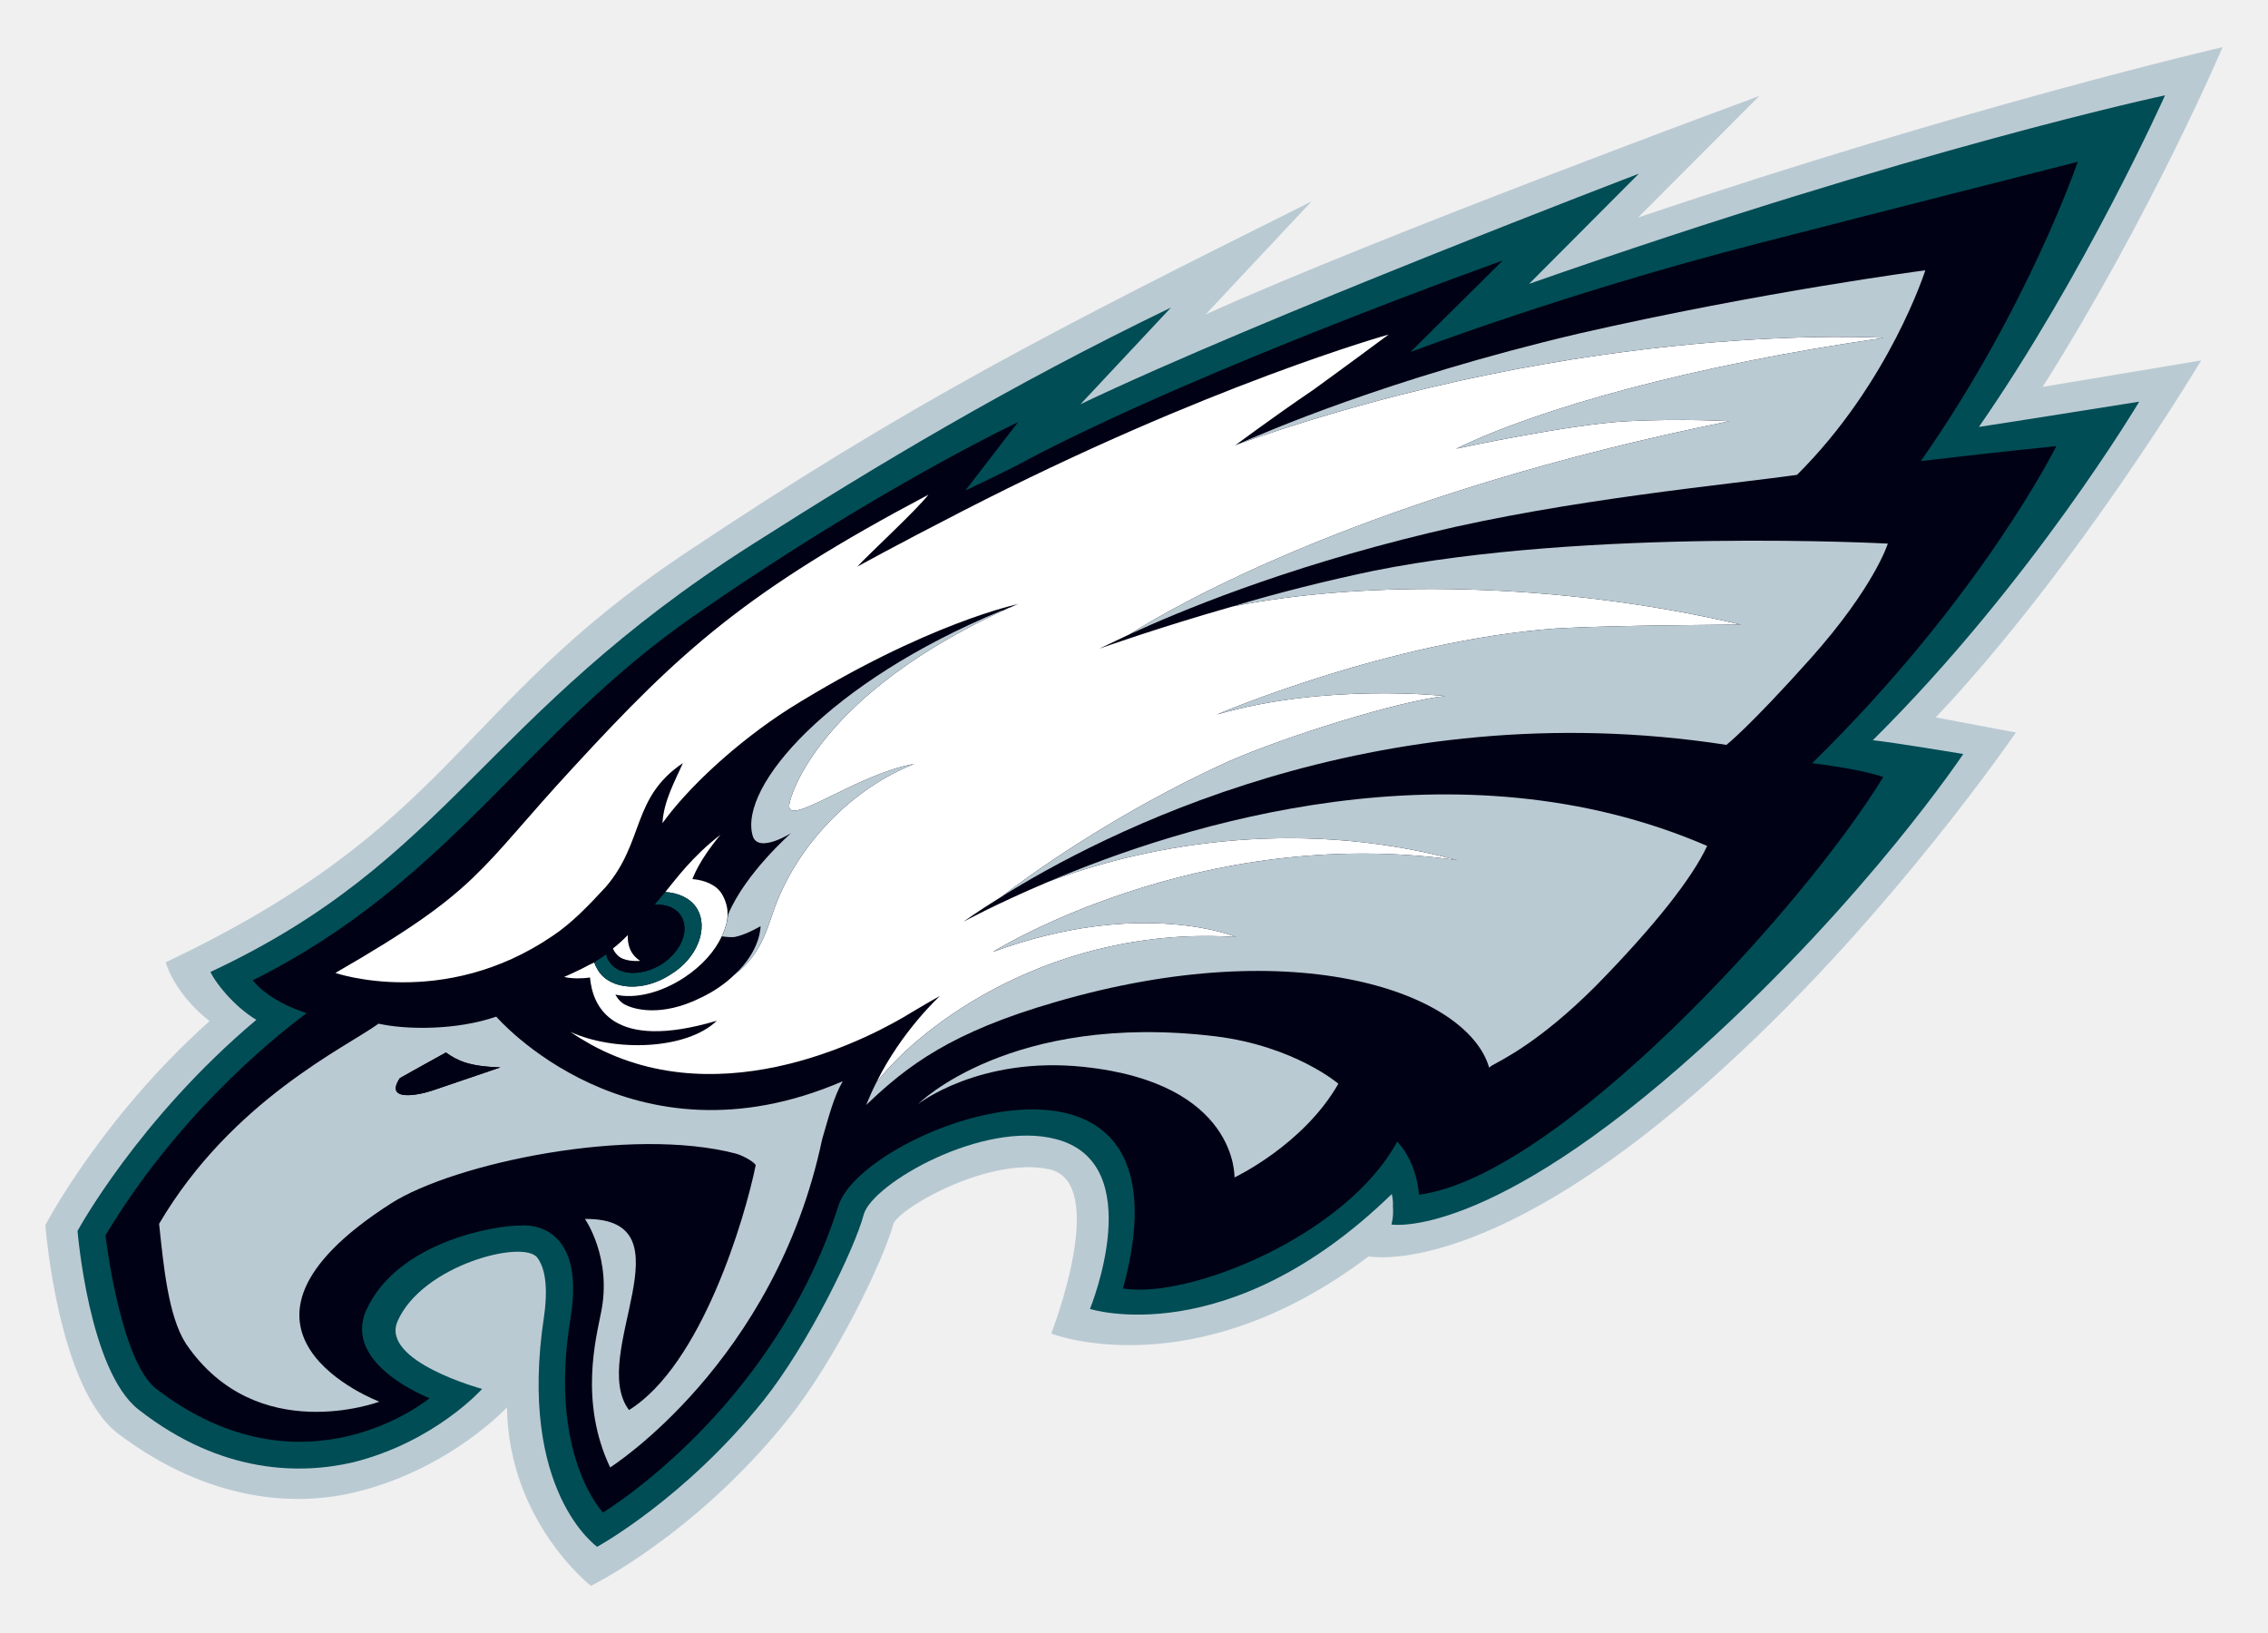
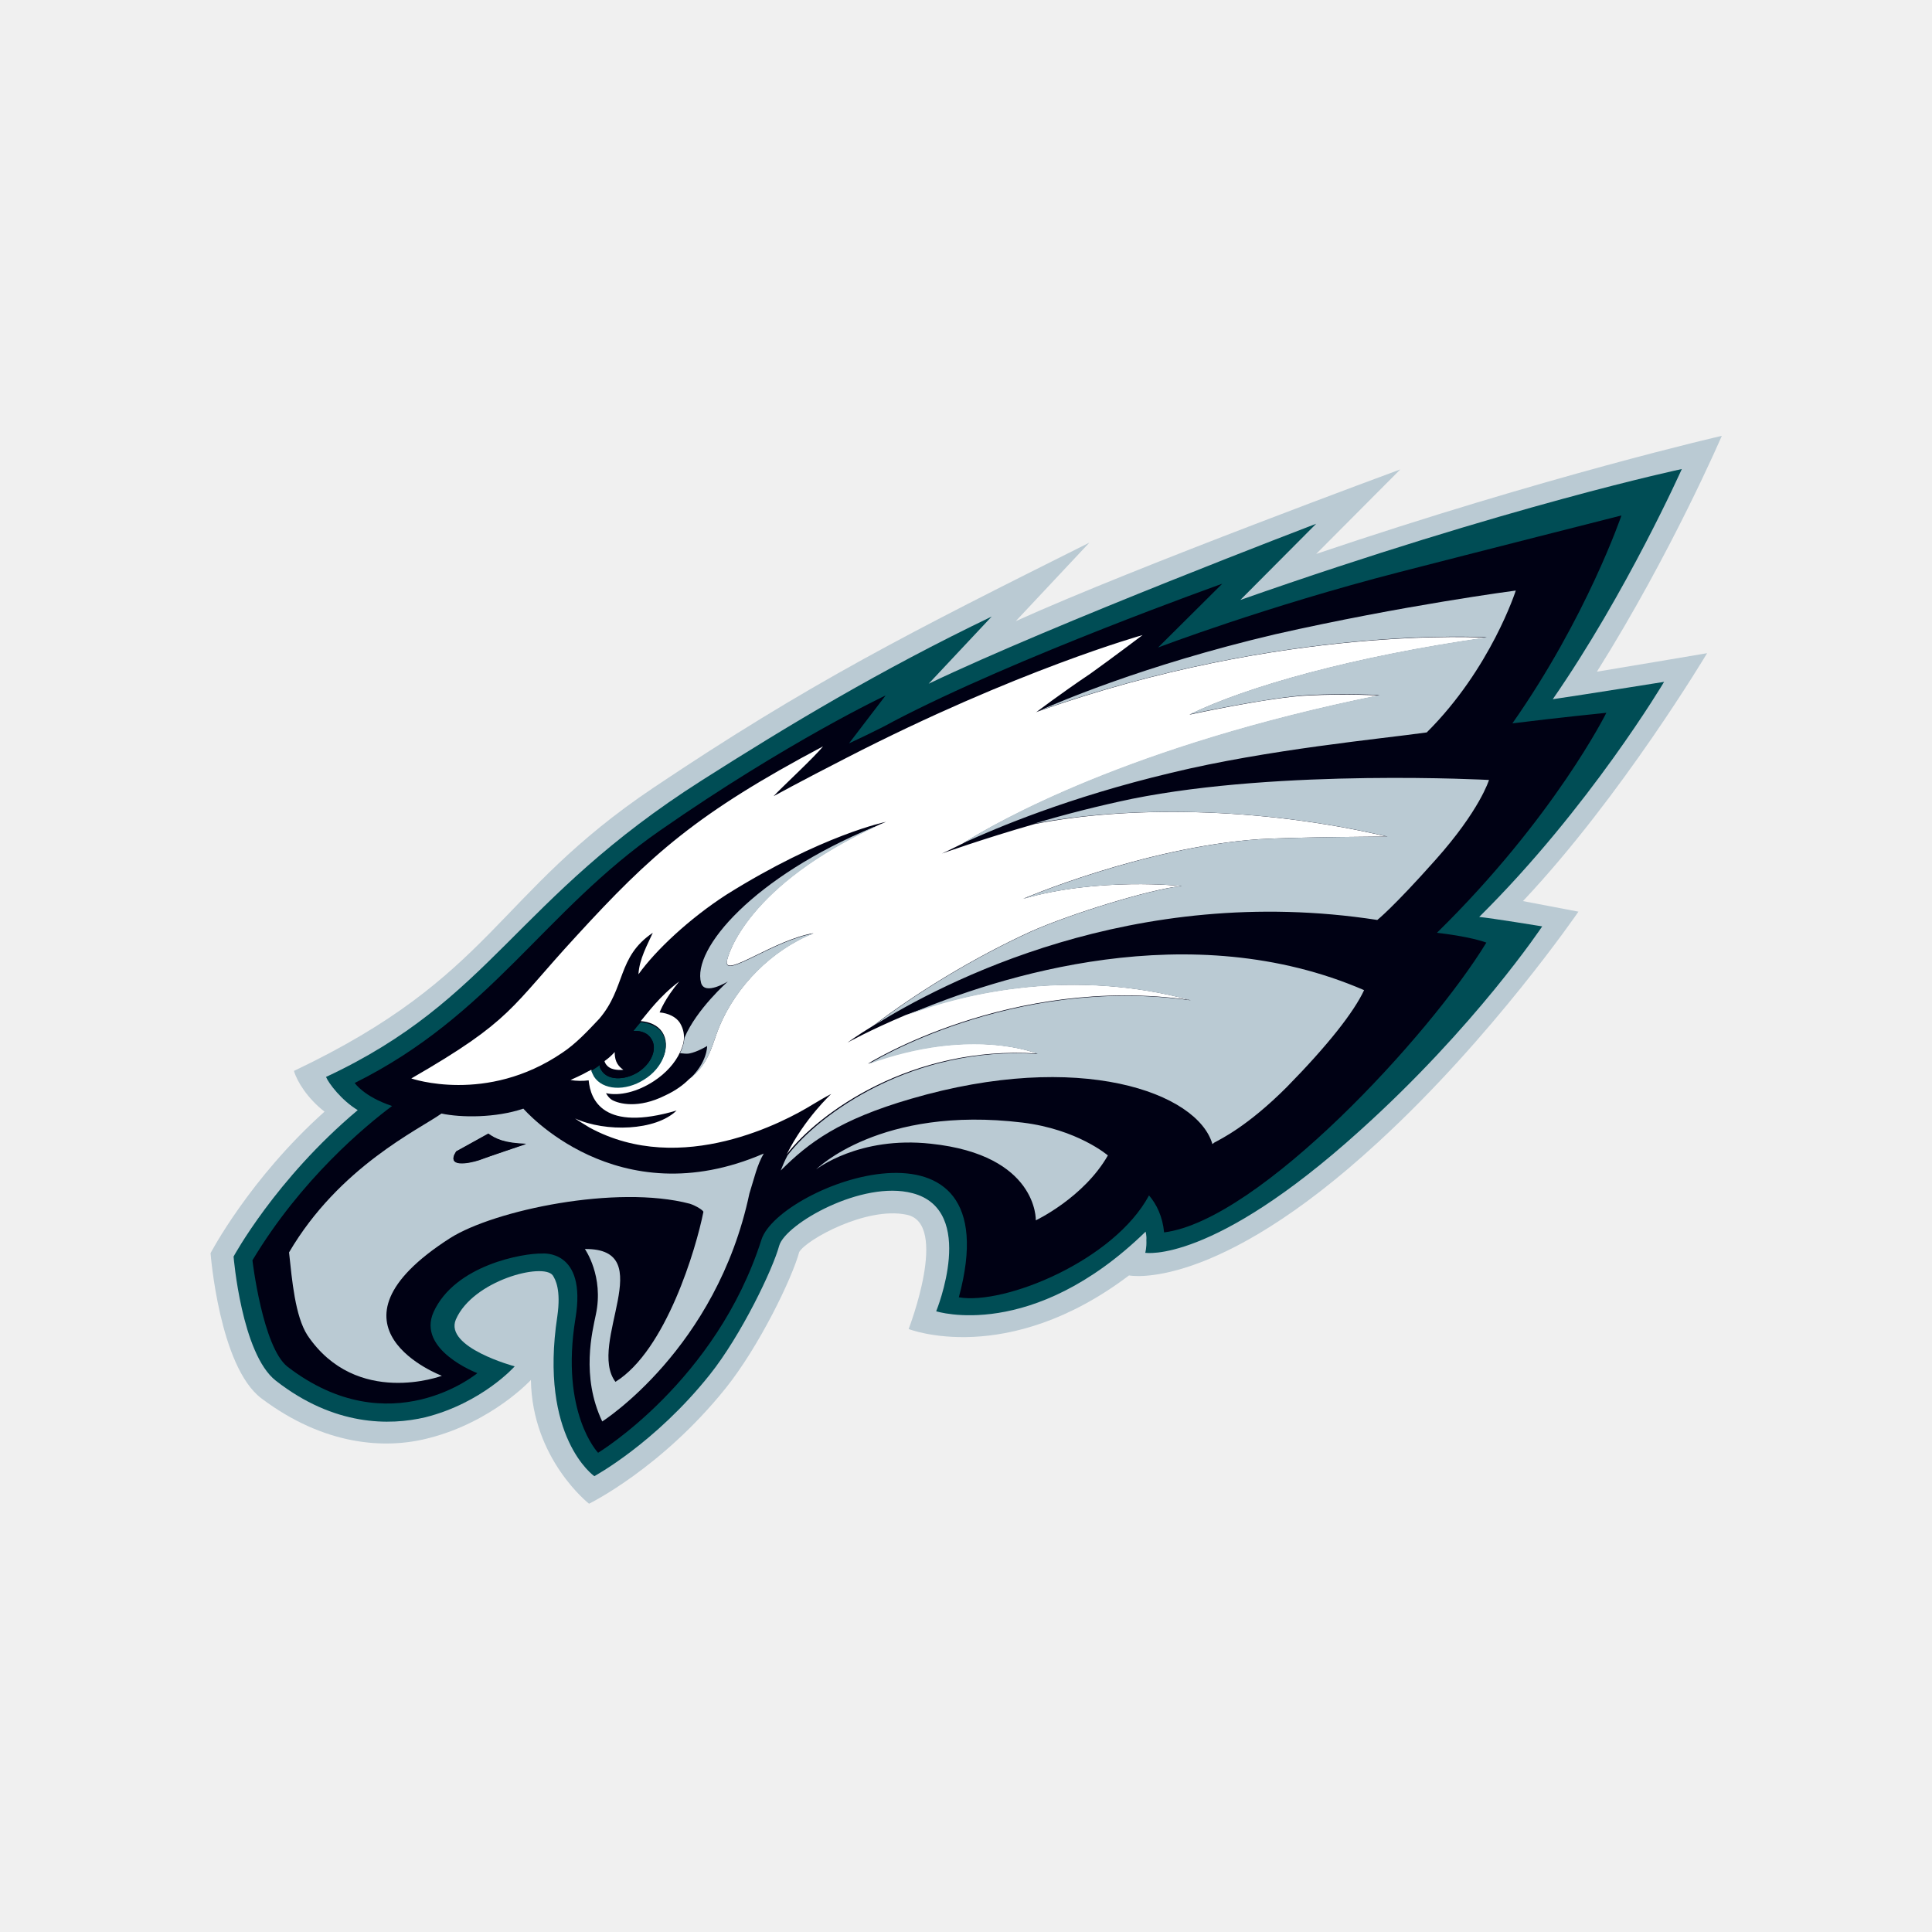
- <svg xmlns="http://www.w3.org/2000/svg" version="1.1" id="Layer_1" x="0px" y="0px" width="250px" height="180px" viewBox="0 0 250 180" enable-background="new 0 0 250 180" xml:space="preserve">
+ <svg xmlns="http://www.w3.org/2000/svg" width="512" height="512" viewBox="0 0 512 512">
  <g>
-     <path fill="#BACAD3" d="M144.571,22.2L132.89,34.66c19.215-8.691,61.042-24.085,61.042-24.085l-13.37,13.403   C217.216,11.603,245,5.196,245,5.196s-7.933,18.625-19.837,37.444c2.304-0.379,17.468-2.91,17.468-2.91   s-13.534,22.696-29.253,39.346l8.829,1.666c0,0-13.65,19.98-31.817,36.598c-25.995,23.969-39.528,21.146-39.528,21.146   c-19.386,14.656-34.983,8.507-34.983,8.507s6.559-16.826-0.335-18.127c-6.372-1.315-15.874,3.938-17.034,5.946   c-1.159,4.208-6.334,14.979-11.665,21.637c-10.24,12.783-21.708,18.355-21.708,18.355s-9.072-7.044-9.254-19.676   c0,0-6.112,6.627-16.201,9.219c-7.082,1.878-16.736,1.147-26.605-6.273C6.354,153.028,5,135.036,5,135.036   s6.145-11.803,18.099-22.484c-2.704-2.098-4.348-4.788-4.829-6.482C50.079,90.967,50.06,78.066,75.3,61.128   C100.25,44.433,115.924,36.5,144.571,22.2" />
-     <path fill="#004D55" d="M129.076,33.901L119.1,44.557c19.791-9.455,61.548-25.411,61.548-25.411l-12.1,12.144   c42.853-15.02,70.102-20.781,70.102-20.781s-8.773,19.615-20.516,36.549c5.67-0.868,17.67-2.784,17.67-2.784   s-11.877,19.989-29.372,37.323c1.914,0.171,9.978,1.513,9.978,1.513s-10.572,15.868-28.983,32.498   c-23.475,21.231-34.054,19.363-34.054,19.363s0.265-0.785,0.167-2.01c0.046-0.67-0.108-1.285-0.127-1.345   c-18.062,17.56-33.267,12.663-33.267,12.663s6.596-16.083-3.791-18.727c-7.991-2.075-20.154,4.877-21.141,8.301   c-0.991,3.771-6.076,14.262-11.044,20.505c-8.705,10.88-18.345,16.136-18.345,16.136s-8.794-6.103-5.854-25.413   c0.599-4.217-0.277-5.824-0.735-6.442c-1.506-2.069-12.725,0.807-15.42,7.011c-1.883,4.418,9.327,7.445,9.327,7.445   s-5.148,5.805-14.173,8.08c-5.655,1.326-14.462,1.429-23.704-5.808c-5.47-4.278-6.718-19.688-6.718-19.688   s6.673-12.306,19.707-23.267c-2.585-1.559-4.588-4.227-5.061-5.276c26.412-12.339,29.895-28.135,59.669-47.09   C96.705,51.234,111.339,42.456,129.076,33.901" />
-     <path fill="#000114" d="M199.752,84.122c1.061,0.147,5.379,0.67,7.836,1.53c-9.005,14.712-36.051,44.08-51.17,46.033   c-0.224-2.521-1.169-4.509-2.4-5.863c-5.596,10.36-22.963,17.407-30.223,16.203c8.593-31.618-28.548-17.836-31.362-9.166   c-7.166,22.555-25.968,33.857-25.968,33.857s-6.065-6.283-3.593-21.303c1.852-11.067-5.31-10.331-5.31-10.331   c-2.906-0.071-13.768,1.786-17.174,9.305c-2.717,6.029,6.966,9.73,6.966,9.73s-13.853,11.479-30.151-1.047   c-3.977-3.13-5.577-16.899-5.577-16.899c7.721-12.871,17.926-21.33,22.171-24.493c-4.515-1.486-5.922-3.629-5.922-3.629   C49.555,97.251,57.92,80.789,76.361,67.982c20.321-14.147,35.858-21.448,35.858-21.448l-5.814,7.537c0,0,4.898-2.298,6.998-3.473   c19.388-10.172,52.243-21.881,52.243-21.881l-10.193,10.098c0,0,16.951-6.485,38.358-11.984   c11.382-2.935,35.216-8.995,35.216-8.995s-5.519,16.176-17.3,32.991c7.196-0.869,14.938-1.65,14.938-1.65   S218.421,65.834,199.752,84.122" />
-     <path fill="#000114" d="M111.213,67.017c-0.263,0.115-0.428,0.2-0.702,0.342c0.228-0.142,0.41-0.235,0.639-0.331L111.213,67.017" />
-     <path fill="#000114" d="M110.336,67.333c0.11,0.035,0.11,0.035,0.175,0.026C110.446,67.368,110.446,67.368,110.336,67.333" />
-     <path fill="#FFFFFF" d="M136.276,103.288c0,0-10.428-4.379-26.826,1.633c0,0,22.517-14.147,51.182-10.111   c-18.59-4.979-35.332-1.311-45.158,2.421c-5.787,2.455-9.248,4.356-9.248,4.356s1.457-1.074,4.211-2.777   c6.647-5.095,15.824-10.712,24.89-14.836c6.309-2.793,18.882-6.716,23.996-7.251c0,0-13.157-1.467-25.184,2.037   c0,0,18.953-8.143,37.425-9.49c6.22-0.364,20.351-0.418,20.351-0.418c-20.426-4.793-41.593-4.879-56.036-2.004   c-8.172,2.321-14.696,4.649-14.696,4.649s1.178-0.562,3.353-1.592c5.153-3.262,26.455-15.484,66.088-23.474   c0,0-5.032-0.317-11.243-0.002c-6.321,0.324-18.865,3.029-18.865,3.029c9.065-4.424,26.086-9.208,47.146-12.215   c0,0-32.241-2.071-71.139,11.693c-0.366,0.141-0.494,0.253-0.494,0.253s4.043-3.035,8.746-6.227   c3.353-2.425,8.297-6.088,8.297-6.088s-19.97,5.568-46.96,19.455c-7.59,3.894-11.616,6.135-11.616,6.135   c1.177-1.302,6.558-6.255,7.84-7.936C82.311,65.12,75.014,71.731,63.191,84.591c-10.618,11.474-10.116,13.387-26.223,22.653   c0,0,11.93,4.111,23.943-4.081c2.088-1.378,4.01-3.389,5.88-5.416c4.255-4.974,2.815-9.829,8.486-13.634   c-0.832,1.886-2.136,4.202-2.251,6.62c2.7-3.776,8.014-8.81,13.96-12.617c15.221-9.504,25.316-11.546,25.316-11.546   c-0.449,0.117-0.748,0.341-1.151,0.458c-20.721,9.423-24.053,20.538-24.158,21.725c-0.198,2.482,7.496-3.453,13.778-4.545   c-6.649,2.623-12.285,8.378-14.998,14.865c-1.15,2.746-1.486,5.813-4.801,8.355c-0.926,0.896-2.109,1.783-3.746,2.56   c-4.331,2.142-7.384,1.291-8.43,0.697c-0.621-0.352-0.961-1.056-0.961-1.056c2.111,0.507,5-0.172,7.607-1.889   c1.932-1.278,3.365-2.896,4.115-4.532c0.4-0.925,1.218-2.616,0.021-4.661c-0.6-0.985-1.83-1.53-3.257-1.649   c0.116-0.268,0.764-2.105,3.1-4.886c-3.104,2.366-5.046,5.057-6.087,6.313c1.435,0.092,2.721,0.655,3.442,1.738   c1.407,2.188,0.099,5.571-2.865,7.356c-2.99,1.96-6.635,1.711-7.987-0.458c-0.198-0.338-0.302-0.54-0.426-0.869   c-0.126,0.065-0.327,0.169-0.501,0.236c-0.914,0.52-2.813,1.362-2.813,1.362c0.865,0.199,2.062,0.184,2.85,0.054   c0.289,3.158,2.368,8.217,13.982,4.766c-3.315,3.216-11.284,3.465-16.138,1.229c0.686,0.479,1.427,0.928,2.305,1.422   c14.63,7.994,31.303-1.075,35.361-3.609c1.048-0.61,2.071-1.232,3.066-1.767c0,0-4.207,3.813-7.048,9.606   C101.599,112.79,116.39,101.962,136.276,103.288" />
-     <path fill="#BACAD3" d="M82.962,92.105c0.57,2.042,4.235-0.267,4.235-0.267s-4.99,4.358-6.917,8.915   c-0.072,0.268-0.07,1.123-0.723,2.455c0.525,0.077,1.03,0.116,1.426,0.074c1.303-0.258,2.853-1.195,2.853-1.195   s0.063,2.627-2.864,5.341c3.315-2.543,3.65-5.609,4.801-8.355c2.713-6.487,8.349-12.243,14.998-14.865   c-6.283,1.092-13.976,7.027-13.778,4.545c0.105-1.187,3.437-12.302,24.158-21.725c-0.229,0.096-0.704,0.34-0.814,0.305   C91.369,75.181,81.431,86.672,82.962,92.105" />
-     <path fill="#004D55" d="M75.059,100.949c0.996,1.571,0.042,3.935-2.164,5.353c-2.198,1.343-4.794,1.247-5.751-0.34   c-0.187-0.229-0.281-0.503-0.313-0.786c-0.429,0.337-0.911,0.608-1.332,0.917c0.124,0.329,0.228,0.531,0.426,0.869   c1.352,2.169,4.997,2.418,7.987,0.458c2.964-1.785,4.272-5.168,2.865-7.356c-0.721-1.083-2.007-1.646-3.442-1.738   c-0.344,0.408-0.752,0.873-1.16,1.386C73.443,99.655,74.516,100.076,75.059,100.949" />
-     <path fill="#000114" d="M72.896,106.302c2.205-1.418,3.159-3.781,2.164-5.353c-0.543-0.873-1.616-1.294-2.884-1.238   c-0.804,1.039-1.773,2.257-2.98,3.364c-0.014,0.957,0.183,2.058,1.369,2.835c0,0-1.359,0.145-2.211-0.388   c-0.464-0.316-0.708-0.744-0.786-0.981c-0.264,0.206-0.509,0.491-0.736,0.635c0.032,0.283,0.127,0.558,0.313,0.786   C68.101,107.549,70.698,107.645,72.896,106.302" />
-     <path fill="#FFFFFF" d="M68.353,105.522c0.852,0.532,2.211,0.388,2.211,0.388c-1.187-0.777-1.383-1.878-1.369-2.835   c-0.5,0.512-1.044,1.025-1.627,1.466C67.644,104.778,67.889,105.206,68.353,105.522" />
-     <path fill="#BACAD3" d="M191.916,68.851c0,0-14.131,0.054-20.351,0.418c-18.472,1.348-37.425,9.49-37.425,9.49   c12.026-3.504,25.184-2.037,25.184-2.037c-5.114,0.535-17.688,4.458-23.996,7.251c-9.066,4.124-18.243,9.741-24.89,14.836   c10.652-6.653,41.028-22.705,79.866-16.704c0,0,2.529-1.977,9.255-9.498c7.078-7.934,8.534-12.688,8.534-12.688   s-32.872-1.768-56.662,2.995c-5.125,1.07-10.66,2.448-15.551,3.931C150.323,63.972,171.49,64.057,191.916,68.851" />
-     <path fill="#BACAD3" d="M116.252,110.477c26.829-7.856,45.554-0.959,47.894,7.202c0,0,0.117-0.083,0.271-0.21   c1.07-0.619,5.246-2.547,11.499-8.804c6.525-6.653,10.642-11.925,12.262-15.422c-27.563-11.915-57.863-2.354-72.703,3.987   c9.826-3.731,26.568-7.4,45.158-2.421c-28.665-4.036-51.182,10.111-51.182,10.111c16.398-6.012,26.826-1.633,26.826-1.633   c-19.886-1.326-34.678,9.502-39.713,16.104c-0.403,0.785-0.761,1.618-1.09,2.413C100.069,117.397,104.922,113.759,116.252,110.477" />
-     <path fill="#BACAD3" d="M207.662,37.241c-21.061,3.007-38.081,7.791-47.146,12.215c0,0,12.544-2.705,18.865-3.029   c6.211-0.315,11.243,0.002,11.243,0.002c-39.633,7.99-60.935,20.212-66.088,23.474c5.265-2.417,16.632-7.221,33.013-11.164   c15.351-3.715,33.294-5.366,40.535-6.397c10.211-10.154,14.143-22.547,14.143-22.547s-17.861,2.326-38.202,6.974   c-21.11,4.974-34.794,10.976-37.501,12.166C175.421,35.17,207.662,37.241,207.662,37.241" />
-     <path fill="#BACAD3" d="M101.2,121.696c0,0,6.745-5.311,18.243-4.098c17.023,1.783,16.632,12.187,16.632,12.187   s7.595-3.571,11.452-10.329c0,0-4.807-4.136-13.538-5.226C111.348,111.506,101.2,121.696,101.2,121.696" />
-     <path fill="#BACAD3" d="M55.159,117.654c-3.478-0.102-4.765-0.755-6.007-1.642c-2.884,1.583-5.083,2.834-5.083,2.834   c-1.705,2.569,1.917,1.923,3.593,1.359C49.035,119.73,55.159,117.654,55.159,117.654 M92.891,119.182   c-1.052,1.862-1.521,3.907-2.261,6.373c-5.189,24.679-23.374,36.196-23.374,36.196c-3.42-7.212-1.538-14.315-1.026-16.961   c1.3-6.084-1.754-10.431-1.754-10.431c12.006-0.092,0.303,15.019,4.859,21.064c8.008-4.967,12.792-21.198,13.96-26.961   c0.05-0.212-1.172-1.016-2.151-1.296c-11.642-3.06-31.062,1.045-38.029,5.474c-21.977,14.072-1.298,21.861-1.298,21.861   s-13.524,5.087-21.322-6.391c-1.98-3.072-2.475-8.739-2.958-13.212c7.99-13.607,20.695-19.519,24.192-22.063   c3.034,0.68,8.596,0.744,12.971-0.775C54.701,112.061,69.513,129.284,92.891,119.182z" />
-     <path fill="#000114" d="M44.068,118.847c-1.705,2.569,1.917,1.923,3.593,1.359c1.374-0.476,7.498-2.552,7.498-2.552   c-3.478-0.102-4.765-0.755-6.007-1.642C46.268,117.596,44.068,118.847,44.068,118.847" />
+     <g>
+       <path fill="#BACAD3" d="M288.7 143.8l-19.5 20.8c32.1-14.5 101.9-40.2 101.9-40.2l-22.3 22.4c61.2-20.7 107.5-31.3 107.5-31.3s-13.3 31-33.1 62.5c3.8-.6 29.2-4.9 29.2-4.9s-22.6 37.9-48.8 65.7l14.7 2.8s-22.8 33.3-53.1 61.1c-43.4 40-66 35.3-66 35.3-32.4 24.5-58.4 14.2-58.4 14.2s10.9-28.1-.6-30.3c-10.6-2.2-26.5 6.6-28.4 9.9-1.9 7-10.6 25-19.5 36.1-17.1 21.3-36.2 30.6-36.2 30.6s-15.1-11.8-15.4-32.8c0 0-10.2 11.1-27 15.4-11.8 3.1-27.9 1.9-44.4-10.5-11.2-8.4-13.5-38.5-13.5-38.5s10.3-19.7 30.2-37.5c-4.5-3.5-7.3-8-8.1-10.8 53.1-25.2 53.1-46.7 95.2-75 41.6-27.9 67.8-41.1 115.6-65" />
+       <path fill="#004D55" d="M262.8 163.4l-16.7 17.8c33-15.8 102.7-42.4 102.7-42.4l-20.1 20.2c71.5-25.1 117-34.7 117-34.7s-14.6 32.7-34.2 61c9.5-1.4 29.5-4.6 29.5-4.6s-19.8 33.4-49 62.3c3.2.3 16.7 2.5 16.7 2.5s-17.6 26.5-48.4 54.2c-39.2 35.4-56.8 32.3-56.8 32.3s.4-1.3.3-3.4c.1-1.1-.2-2.1-.2-2.2-30.1 29.3-55.5 21.1-55.5 21.1s11-26.8-6.3-31.3c-13.3-3.5-33.6 8.1-35.3 13.9-1.7 6.3-10.1 23.8-18.4 34.2-14.5 18.2-30.6 26.9-30.6 26.9s-14.7-10.2-9.8-42.4c1-7-.5-9.7-1.2-10.8-2.5-3.5-21.2 1.3-25.7 11.7-3.1 7.4 15.6 12.4 15.6 12.4s-8.6 9.7-23.7 13.5c-9.4 2.2-24.1 2.4-39.6-9.7-9.1-7.1-11.2-32.9-11.2-32.9s11.1-20.5 32.9-38.8c-4.3-2.6-7.7-7.1-8.4-8.8 44.1-20.6 49.9-47 99.6-78.6 22.8-14.5 47.2-29.2 76.8-43.4" />
+       <path fill="#000114" d="M380.8 247.2c1.8.2 9 1.1 13.1 2.6-15 24.6-60.2 73.6-85.4 76.8-.4-4.2-2-7.5-4-9.8-9.3 17.3-38.3 29.1-50.4 27 14.3-52.8-47.6-29.8-52.3-15.3-12 37.6-43.3 56.5-43.3 56.5s-10.1-10.5-6-35.6c3.1-18.5-8.9-17.2-8.9-17.2-4.9-.1-23 3-28.7 15.5-4.5 10.1 11.6 16.2 11.6 16.2s-23.1 19.2-50.3-1.7c-6.6-5.2-9.3-28.2-9.3-28.2 12.9-21.5 29.9-35.6 37-40.9-7.5-2.5-9.9-6.1-9.9-6.1 36.2-18 50.1-45.5 80.9-66.9 33.9-23.6 59.8-35.8 59.8-35.8l-9.7 12.7s8.2-3.8 11.7-5.8c32.4-17 87.2-36.5 87.2-36.5l-17 16.9s28.3-10.8 64-20c19-4.9 58.8-15 58.8-15s-9.2 27-28.9 55.1c12-1.5 24.9-2.8 24.9-2.8s-13.8 27.8-44.9 58.3m-147.8-28.6c-.4.2-.7.3-1.2.6l1.1-.6h.1m-1.5.6h.3-.3" />
+       <path fill="#fff" d="M274.8 279.2s-17.4-7.3-44.8 2.7c0 0 37.6-23.6 85.4-16.9-31-8.3-59-2.2-75.4 4-9.7 4.1-15.4 7.3-15.4 7.3s2.4-1.8 7-4.6c11.1-8.5 26.4-17.9 41.5-24.8 10.5-4.7 31.5-11.2 40-12.1 0 0-22-2.4-42 3.4 0 0 31.6-13.6 62.5-15.8 10.4-.6 34-.7 34-.7-34.1-8-69.4-8.1-93.5-3.3-13.6 3.9-24.5 7.8-24.5 7.8s2-.9 5.6-2.7c8.6-5.4 44.2-25.8 110.3-39.2 0 0-8.4-.5-18.8 0-10.5.5-31.5 5.1-31.5 5.1 15.1-7.4 43.5-15.4 78.7-20.4 0 0-53.8-3.5-118.7 19.5-.6.2-.8.4-.8.4s6.7-5.1 14.6-10.4c5.6-4 13.8-10.2 13.8-10.2s-33.3 9.3-78.4 32.5c-12.7 6.5-19.4 10.2-19.4 10.2 2-2.2 10.9-10.4 13.1-13.2-33.4 17.7-45.6 28.7-65.3 50.2-17.7 19.2-16.9 22.3-43.8 37.8 0 0 19.9 6.9 40-6.8 3.5-2.3 6.7-5.7 9.8-9 7.1-8.3 4.7-16.4 14.2-22.8-1.4 3.1-3.6 7-3.8 11 4.5-6.3 13.4-14.7 23.3-21.1 25.4-15.9 42.3-19.3 42.3-19.3l-1.9.8c-34.6 15.7-40.1 34.3-40.3 36.3-.3 4.1 12.5-5.8 23-7.6-11.1 4.4-20.5 14-25 24.8-1.9 4.6-2.5 9.7-8 13.9-1.5 1.5-3.5 3-6.3 4.3-7.2 3.6-12.3 2.2-14.1 1.2-1-.6-1.6-1.8-1.6-1.8 3.5.8 8.3-.3 12.7-3.2 3.2-2.1 5.6-4.8 6.9-7.6.7-1.5 2-4.4 0-7.8-1-1.6-3.1-2.6-5.4-2.8.2-.4 1.3-3.5 5.2-8.2-5.2 3.9-8.4 8.4-10.2 10.5 2.4.2 4.5 1.1 5.7 2.9 2.4 3.7.2 9.3-4.8 12.3-5 3.3-11.1 2.9-13.3-.8-.3-.6-.5-.9-.7-1.5-.2.1-.5.3-.8.4-1.5.9-4.7 2.3-4.7 2.3 1.4.3 3.4.3 4.8.1.5 5.3 4 13.7 23.3 8-5.5 5.4-18.8 5.8-26.9 2.1 1.1.8 2.4 1.5 3.8 2.4 24.4 13.3 52.2-1.8 59-6 1.7-1 3.5-2.1 5.1-2.9 0 0-7 6.4-11.8 16 8.4-10.9 33.1-28.9 66.3-26.7" />
+       <path fill="#BACAD3" d="M185.8 260.5c1 3.4 7.1-.4 7.1-.4s-8.3 7.3-11.5 14.9c-.1.4-.1 1.9-1.2 4.1.9.1 1.7.2 2.4.1 2.2-.4 4.8-2 4.8-2s.1 4.4-4.8 8.9c5.5-4.2 6.1-9.4 8-13.9 4.5-10.8 13.9-20.4 25-24.8-10.5 1.8-23.3 11.7-23 7.6.2-2 5.7-20.5 40.3-36.3-.4.2-1.2.6-1.4.5-31.6 13.1-48.2 32.2-45.7 41.3" />
+       <path fill="#004D55" d="M172.6 275.3c1.7 2.6.1 6.6-3.6 8.9-3.7 2.2-8 2.1-9.6-.6-.3-.4-.5-.8-.5-1.3-.7.6-1.5 1-2.2 1.5.2.5.4.9.7 1.5 2.3 3.6 8.3 4 13.3.8 4.9-3 7.1-8.6 4.8-12.3-1.2-1.8-3.4-2.7-5.7-2.9-.6.7-1.3 1.5-1.9 2.3 2.1-.1 3.8.6 4.7 2.1" />
+       <path fill="#000114" d="M169 284.2c3.7-2.4 5.3-6.3 3.6-8.9-.9-1.5-2.7-2.2-4.8-2.1-1.3 1.7-3 3.8-5 5.6 0 1.6.3 3.4 2.3 4.7 0 0-2.3.2-3.7-.6-.8-.5-1.2-1.2-1.3-1.6-.4.3-.9.8-1.2 1.1.1.5.2.9.5 1.3 1.6 2.6 6 2.7 9.6.5" />
+       <path fill="#fff" d="M161.5 282.9c1.4.9 3.7.6 3.7.6-2-1.3-2.3-3.1-2.3-4.7-.8.9-1.7 1.7-2.7 2.4.1.5.5 1.2 1.3 1.7" />
+       <path fill="#BACAD3" d="M367.7 221.7s-23.6.1-34 .7c-30.8 2.2-62.5 15.8-62.5 15.8 20.1-5.8 42-3.4 42-3.4-8.5.9-29.5 7.4-40 12.1-15.1 6.9-30.4 16.3-41.5 24.8 17.8-11.1 68.5-37.9 133.3-27.9 0 0 4.2-3.3 15.4-15.9 11.8-13.2 14.2-21.2 14.2-21.2s-54.9-3-94.6 5c-8.6 1.8-17.8 4.1-26 6.6 24.3-4.7 59.6-4.6 93.7 3.4m-126.3 69.5c44.8-13.1 76-1.6 79.9 12l.5-.4c1.8-1 8.8-4.3 19.2-14.7 10.9-11.1 17.8-19.9 20.5-25.7-46-19.9-96.6-3.9-121.3 6.7 16.4-6.2 44.3-12.4 75.4-4-47.8-6.7-85.4 16.9-85.4 16.9 27.4-10 44.8-2.7 44.8-2.7-33.2-2.2-57.9 15.9-66.3 26.9-.7 1.3-1.3 2.7-1.8 4 7.5-7.5 15.6-13.5 34.5-19m152.6-122.3c-35.2 5-63.6 13-78.7 20.4 0 0 20.9-4.5 31.5-5.1 10.4-.5 18.8 0 18.8 0-66.1 13.3-101.7 33.7-110.3 39.2 8.8-4 27.8-12.1 55.1-18.6 25.6-6.2 55.6-9 67.7-10.7 17-16.9 23.6-37.6 23.6-37.6s-29.8 3.9-63.8 11.6c-35.2 8.3-58.1 18.3-62.6 20.3 64.9-22.9 118.7-19.5 118.7-19.5m-177.7 141s11.3-8.9 30.4-6.8c28.4 3 27.8 20.3 27.8 20.3s12.7-6 19.1-17.2c0 0-8-6.9-22.6-8.7-37.8-4.6-54.7 12.4-54.7 12.4" />
+       <path fill="#BACAD3" d="M139.4 303.2c-5.8-.2-8-1.3-10-2.7-4.8 2.6-8.5 4.7-8.5 4.7-2.8 4.3 3.2 3.2 6 2.3 2.3-.9 12.5-4.3 12.5-4.3m63 2.5c-1.8 3.1-2.5 6.5-3.8 10.6-8.7 41.2-39 60.4-39 60.4-5.7-12-2.6-23.9-1.7-28.3 2.2-10.2-2.9-17.4-2.9-17.4 20-.2.5 25.1 8.1 35.2 13.4-8.3 21.4-35.4 23.3-45 .1-.4-2-1.7-3.6-2.2-19.4-5.1-51.8 1.7-63.5 9.1-36.7 23.5-2.2 36.5-2.2 36.5s-22.6 8.5-35.6-10.7c-3.3-5.1-4.1-14.6-4.9-22 13.3-22.7 34.5-32.6 40.4-36.8 5.1 1.1 14.3 1.2 21.7-1.3 0 0 24.7 28.8 63.7 11.9z" />
+       <path fill="#000114" d="M120.9 305.1c-2.8 4.3 3.2 3.2 6 2.3 2.3-.8 12.5-4.3 12.5-4.3-5.8-.2-8-1.3-10-2.7-4.8 2.7-8.5 4.7-8.5 4.7" />
+     </g>
  </g>
</svg>
